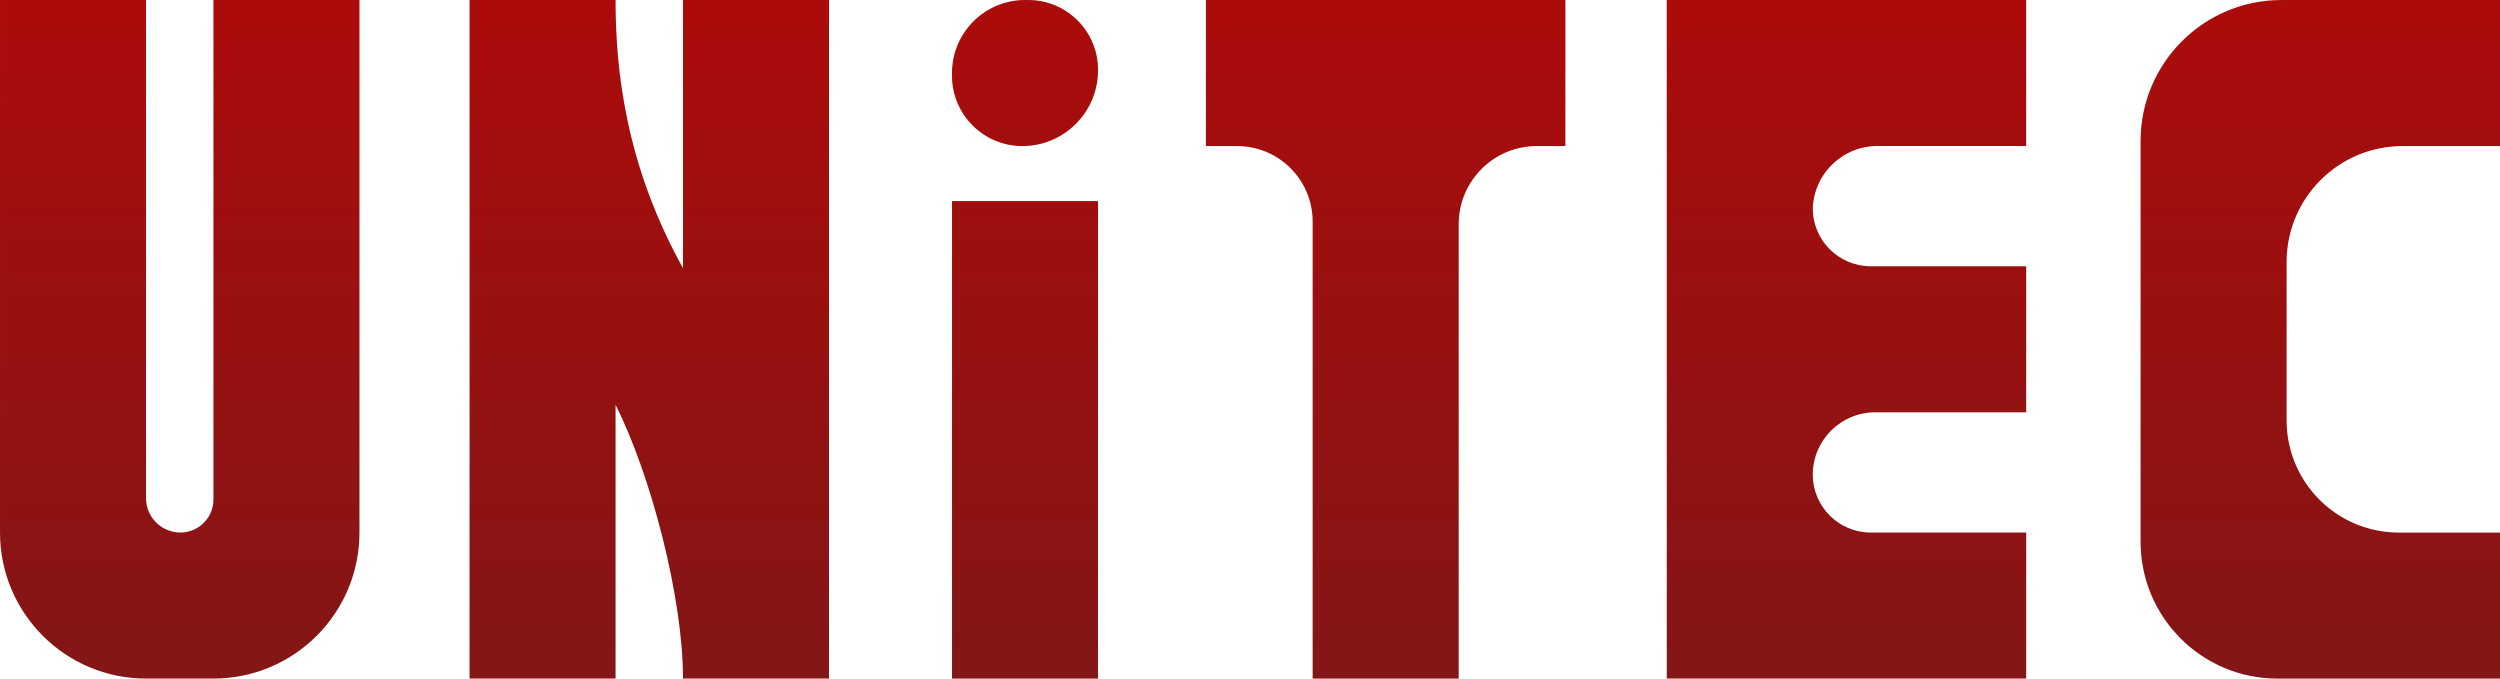
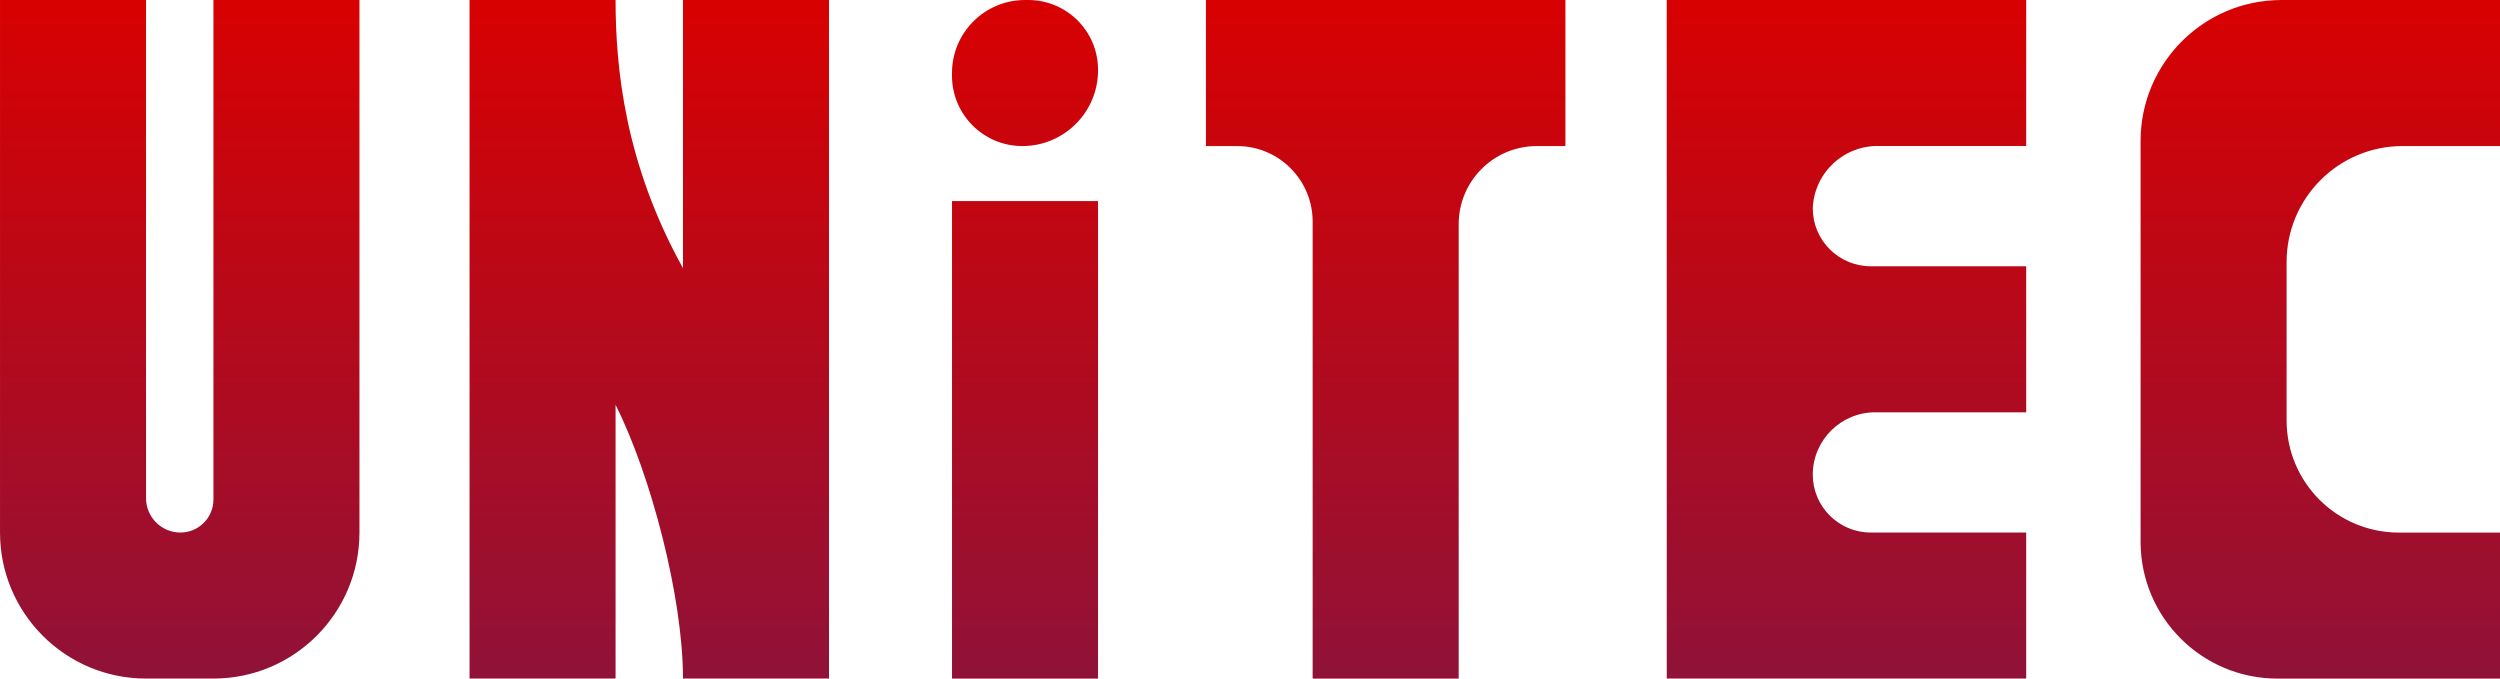
<svg xmlns="http://www.w3.org/2000/svg" xmlns:xlink="http://www.w3.org/1999/xlink" width="512" height="138.967" viewBox="0 0 135.467 36.768" version="1.1" id="svg1">
  <defs id="defs1">
    <linearGradient id="linearGradient18">
      <stop style="stop-color:#2e00bd;stop-opacity:0;" offset="0" id="stop18" />
      <stop style="stop-color:#19076b;stop-opacity:0.829;" offset="1" id="stop17" />
    </linearGradient>
    <clipPath clipPathUnits="userSpaceOnUse" id="clipPath29">
      <path id="path29" style="mix-blend-mode:multiply;fill:url(#linearGradient29);fill-opacity:1;fill-rule:nonzero;stroke:#000000;stroke-width:0;stroke-linejoin:miter;stroke-dasharray:none" d="m 14.817,50.637 v 55.033 a 6.879,6.879 45 0 0 6.879,6.879 H 113.771 A 6.879,6.879 135 0 0 120.65,105.671 V 50.637 a 6.879,6.879 45 0 0 -6.879,-6.879 l -92.075,0 a 6.879,6.879 135 0 0 -6.879,6.879 z" />
    </clipPath>
    <linearGradient xlink:href="#linearGradient18" id="linearGradient29" gradientUnits="userSpaceOnUse" x1="80.963" y1="43.758" x2="54.504" y2="128.962" />
    <linearGradient xlink:href="#linearGradient33" id="linearGradient34" x1="68.789" y1="197.592" x2="68.789" y2="176.908" gradientUnits="userSpaceOnUse" />
    <linearGradient id="linearGradient33">
-       <stop style="stop-color:#831616;stop-opacity:1;" offset="0" id="stop33" />
-       <stop style="stop-color:#ac0b0b;stop-opacity:1;" offset="1" id="stop34" />
+       <stop style="stop-color:#901238;stop-opacity:1;" offset="0" id="stop33" />
+       <stop style="stop-color:#d80101;stop-opacity:1;" offset="1" id="stop34" />
    </linearGradient>
  </defs>
  <g id="layer3">
    <g id="g13" transform="matrix(1.77761,0,0,1.77761,-56.93621,-314.4729)" style="display:inline">
      <path id="rect3" style="fill:url(#linearGradient34);fill-opacity:1;stroke:#260060;stroke-width:0" d="m 32.03,176.908 v 16.233 a 4.451,4.451 0 0 0 4.451,4.451 h 2.055 a 4.451,4.451 0 0 0 4.451,-4.451 v -16.233 h -4.451 v 15.226 a 1.007,1.007 0 0 1 -1.007,1.007 1.048,1.048 0 0 1 -1.048,-1.048 v -15.185 z m 14.313,0 v 20.684 h 4.451 v -8.347 c 1.09,2.175 2.055,5.889 2.055,8.347 h 4.451 v -20.684 h -4.451 v 8.172 l -0.024,-0.043 c -1.738,-3.147 -2.031,-6.037 -2.031,-8.13 z m 16.932,0 a 2.226,2.226 0 0 0 -2.226,2.226 v 0.082 a 2.144,2.144 0 0 0 2.144,2.144 2.308,2.308 0 0 0 2.308,-2.308 v -0.017 a 2.126,2.126 0 0 0 -2.127,-2.127 z m 5.515,0 v 4.452 h 0.951 a 2.302,2.302 0 0 1 2.302,2.302 v 13.931 h 4.452 v -13.852 a 2.381,2.381 0 0 1 2.381,-2.381 h 0.872 v -4.452 z m 14.047,0 v 20.684 h 10.957 v -4.451 h -4.738 a 1.768,1.768 0 0 1 -1.768,-1.768 1.904,1.904 0 0 1 1.912,-1.897 h 4.594 v -4.452 h -4.738 a 1.768,1.768 0 0 1 -1.768,-1.768 1.976,1.976 0 0 1 2.052,-1.897 h 4.454 v -4.452 z m 18.741,0 a 4.297,4.297 0 0 0 -4.297,4.298 v 12.216 a 4.171,4.171 0 0 0 4.171,4.171 h 6.786 v -4.451 h -3.086 a 3.42,3.42 0 0 1 -3.42,-3.42 v -4.825 a 3.537,3.537 0 0 1 3.537,-3.537 h 2.969 v -4.452 z m -40.528,6.128 v 14.557 h 4.451 v -14.557 z" />
    </g>
  </g>
</svg>
